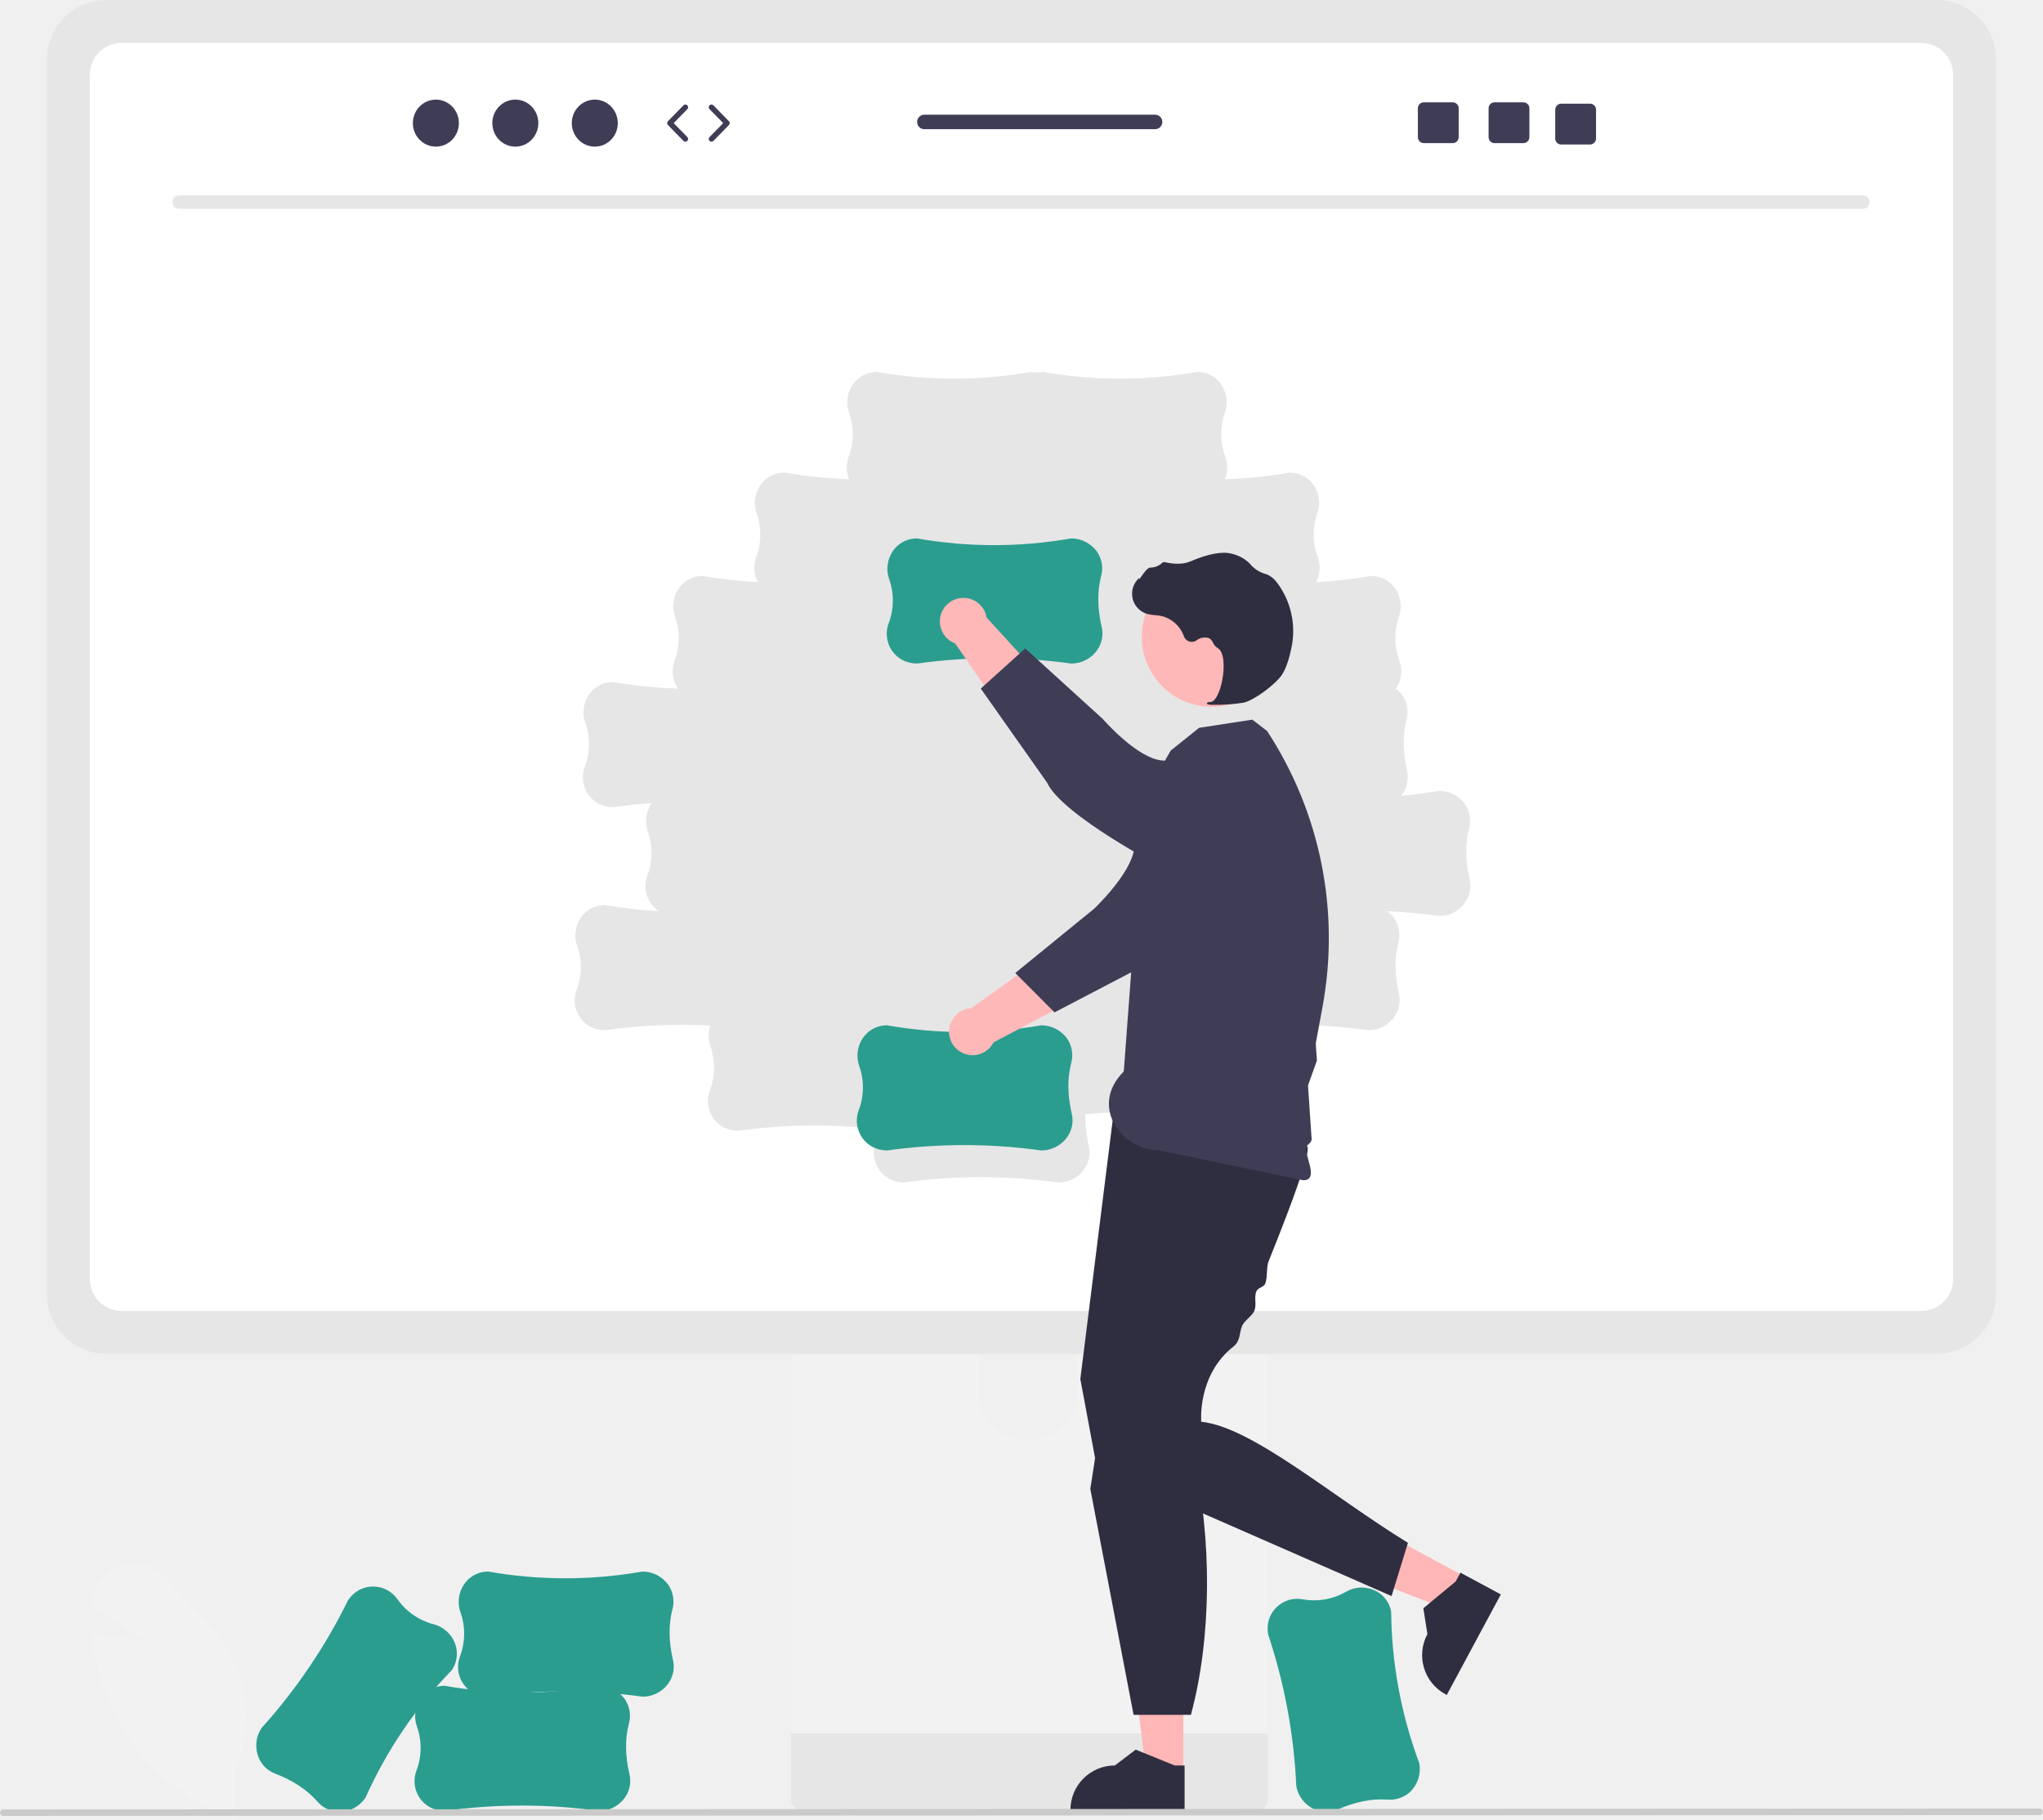
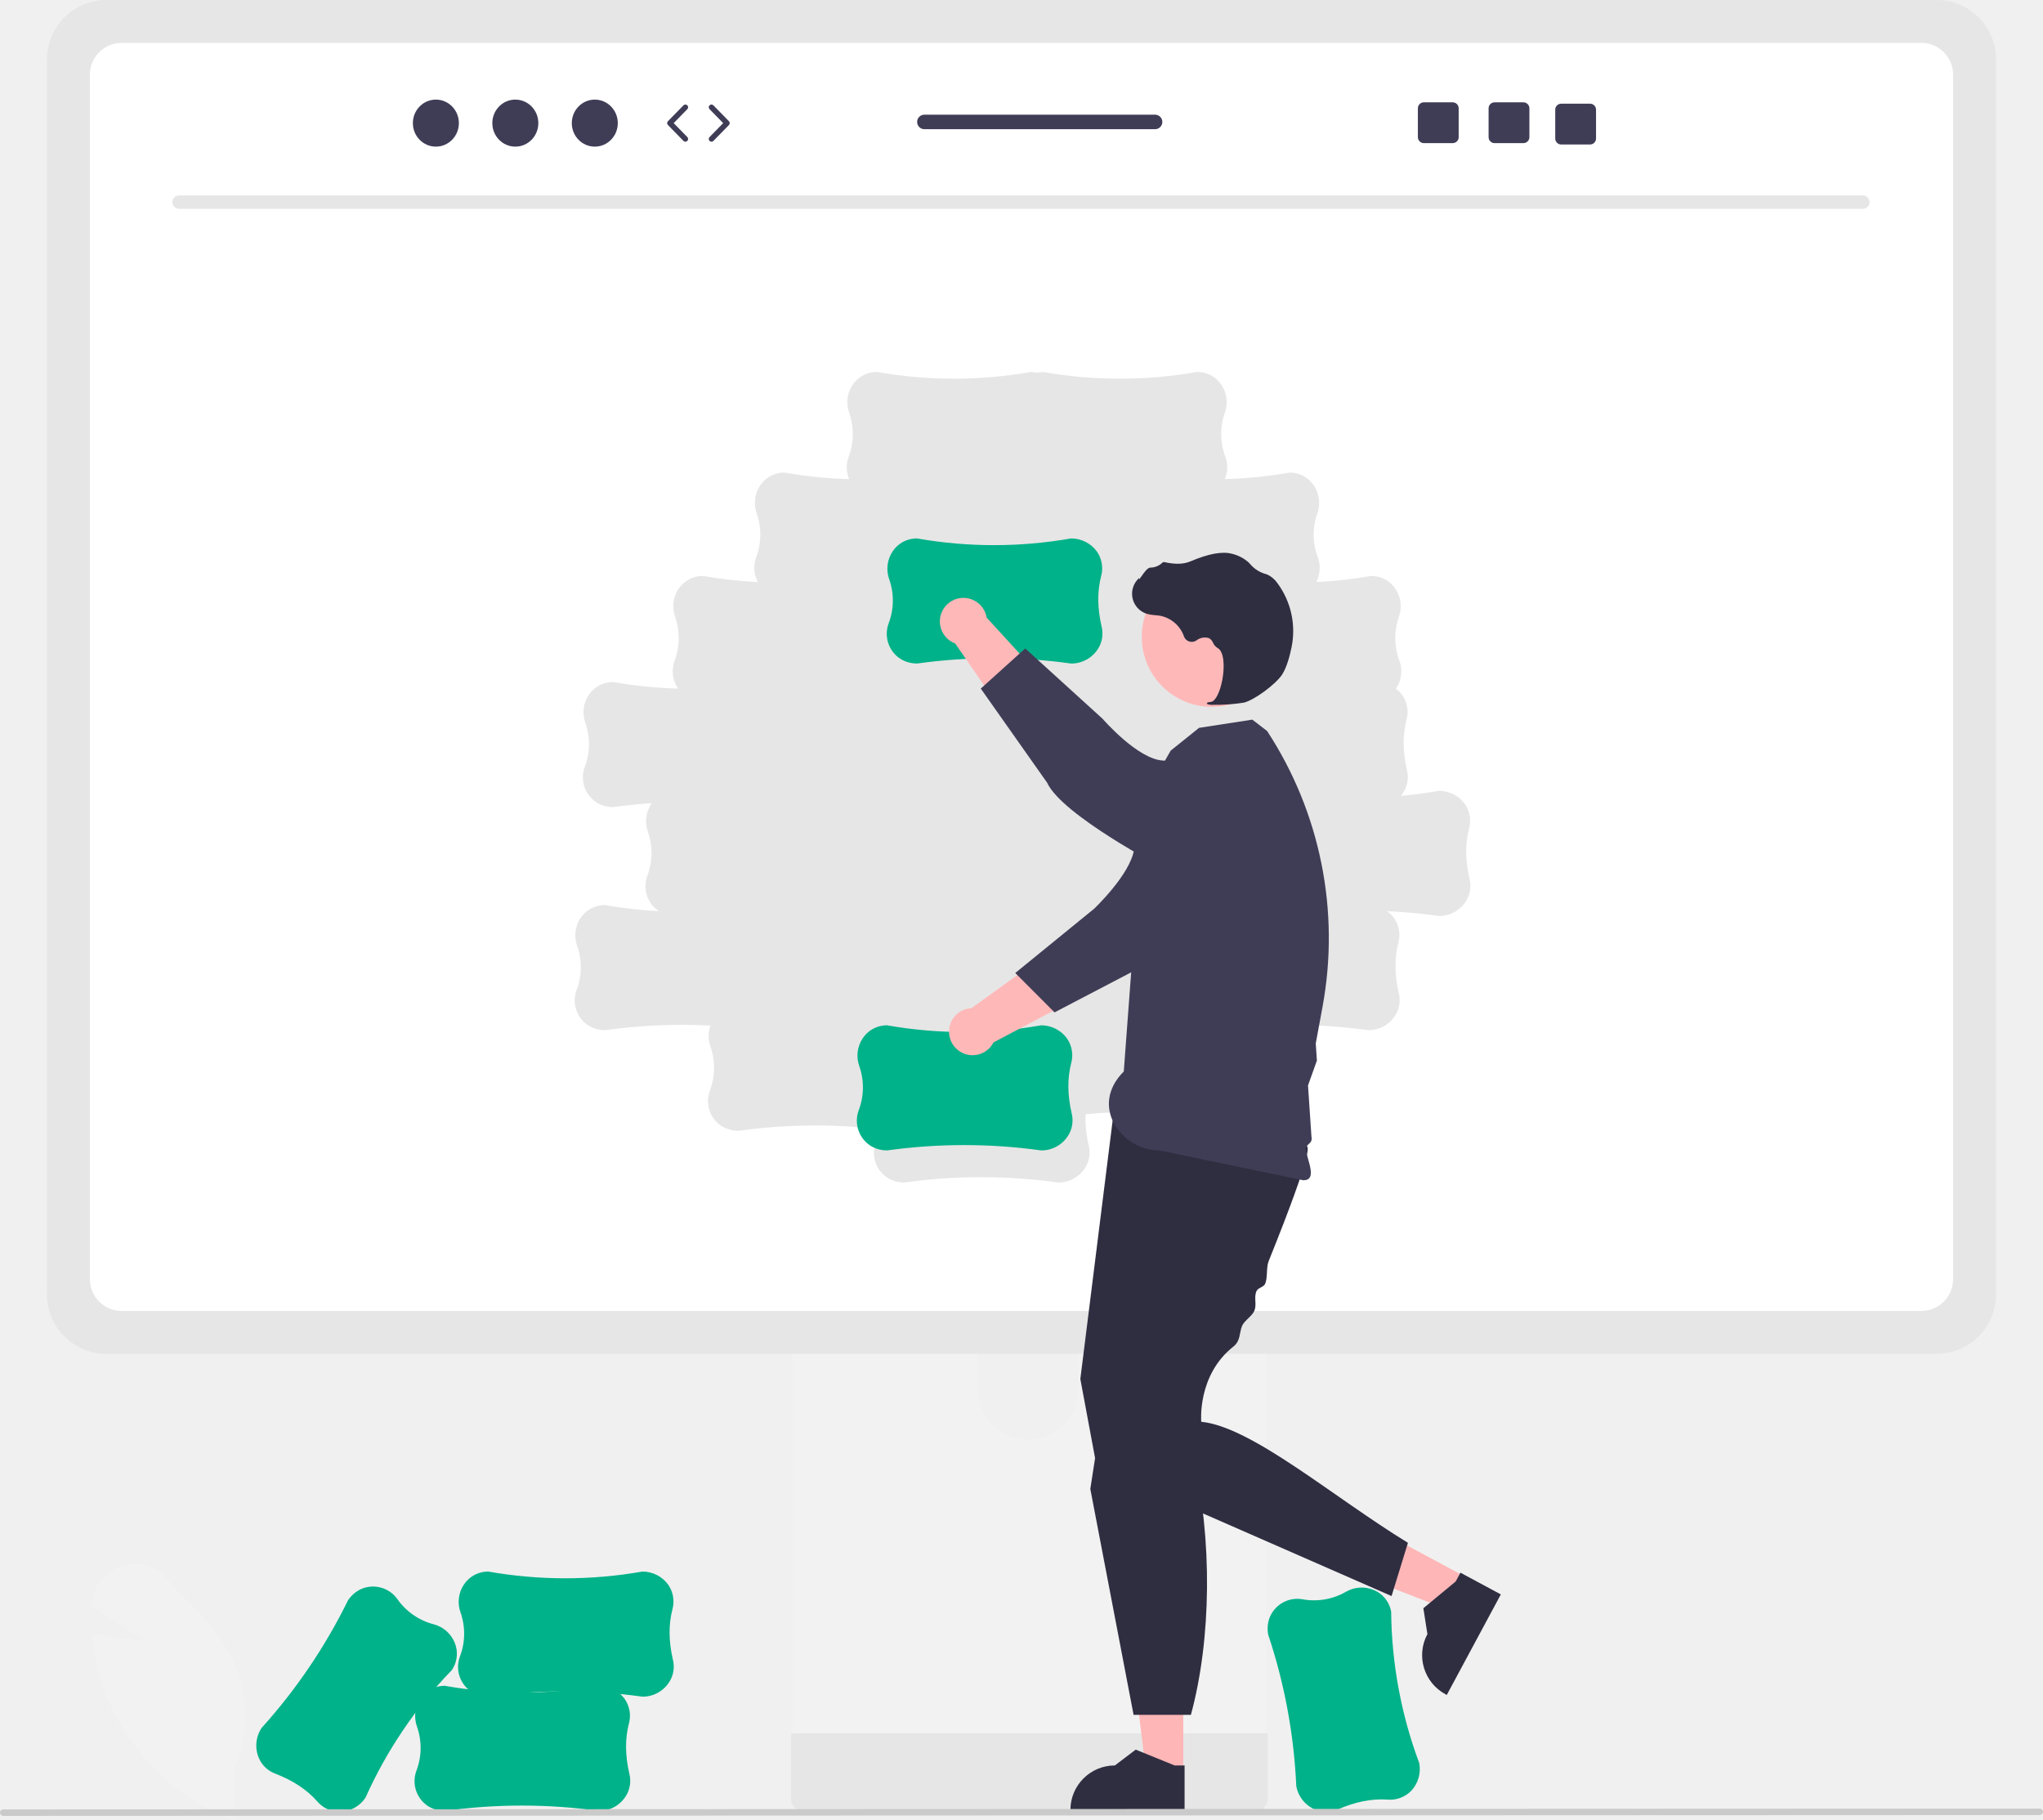
<svg xmlns="http://www.w3.org/2000/svg" width="751.119" height="669.03" viewBox="0 0 751.119 669.03">
  <path d="M86.152,669.03l-.654-.243c-22.143-8.352-39.491-26.021-47.436-48.313-2.153-6.195-3.516-12.637-4.059-19.173l-.053-.624,.616,.11c7.354,1.32,15.073,2.049,18.513,2.334l-19.296-12.769,.035-.663c.3-6.234,4.363-11.657,10.261-13.698,5.954-2.199,12.647-.554,16.904,4.154,1.918,2.082,3.947,4.178,5.908,6.205,6.74,6.965,13.709,14.168,18.116,22.671,6.627,13.101,6.987,28.494,.979,41.891l.168,18.118Z" fill="#f2f2f2" />
-   <path d="M476.589,656.657l-.008-.069c-.853-18.939-4.328-37.668-10.326-55.652l-.006-.03c-.35-1.847-.248-3.751,.296-5.55,1.675-5.157,6.87-8.314,12.219-7.426,5.525,1.038,11.24,.062,16.108-2.75,3.092-1.793,6.843-2.042,10.144-.671,3.113,1.269,5.441,3.936,6.278,7.191,.065,.256,.123,.515,.172,.778,.176,19.028,3.671,37.879,10.328,55.705l.004,.023c.696,3.681-.415,7.473-2.988,10.196-2.274,2.308-5.461,3.479-8.689,3.192-5.794-.395-11.754,.78-18.218,3.595-2.258,1.005-4.797,1.183-7.174,.504-4.203-1.232-7.352-4.727-8.141-9.035Z" fill="#2a9d8f" />
+   <path d="M476.589,656.657l-.008-.069c-.853-18.939-4.328-37.668-10.326-55.652l-.006-.03c-.35-1.847-.248-3.751,.296-5.55,1.675-5.157,6.87-8.314,12.219-7.426,5.525,1.038,11.24,.062,16.108-2.75,3.092-1.793,6.843-2.042,10.144-.671,3.113,1.269,5.441,3.936,6.278,7.191,.065,.256,.123,.515,.172,.778,.176,19.028,3.671,37.879,10.328,55.705l.004,.023c.696,3.681-.415,7.473-2.988,10.196-2.274,2.308-5.461,3.479-8.689,3.192-5.794-.395-11.754,.78-18.218,3.595-2.258,1.005-4.797,1.183-7.174,.504-4.203-1.232-7.352-4.727-8.141-9.035Z" fill="#00b289" />
  <path d="M291.366,396.5v248.7h174.231v-248.7c.006-3.672-2.384-6.918-5.893-8.002-.805-.266-1.649-.397-2.498-.388h-157.426c-4.638-.009-8.405,3.744-8.414,8.382v.008Zm67.995,85.454c.095-10.272,8.498-18.523,18.77-18.428,10.139,.093,18.335,8.289,18.428,18.428v28.857c-.049,10.272-8.415,18.56-18.687,18.511-10.203-.048-18.463-8.308-18.511-18.511v-28.857Z" fill="#f2f2f2" />
  <path d="M290.833,637.246v23.983c.008,2.585,2.095,4.683,4.68,4.704h165.938c2.589-.013,4.681-2.115,4.68-4.704v-23.983h-175.298Z" fill="#e6e6e6" />
  <path d="M17.277,21.8V475.892c.01,12.049,9.775,21.815,21.824,21.824H712.018c12.049-.009,21.815-9.775,21.824-21.824V21.8c-.029-12.037-9.787-21.785-21.824-21.8H39.101c-12.037,.015-21.796,9.763-21.824,21.8Z" fill="#e6e6e6" />
  <path d="M706.404,15.762H44.715c-6.445,.014-11.663,5.243-11.664,11.688V470.29c.011,6.437,5.227,11.653,11.664,11.664H706.404c6.437-.011,11.653-5.227,11.664-11.664V27.45c-.001-6.445-5.218-11.674-11.664-11.688Zm-166.914,314.618c-1.978,3.907-5.989,6.366-10.368,6.356l-.069-.005c-6.343-.884-12.71-1.466-19.1-1.748,.992,.711,1.865,1.574,2.587,2.558,1.855,2.657,2.425,6.004,1.554,9.125-1.445,5.625-1.377,11.699,.211,18.568,.576,2.403,.288,4.933-.813,7.145-1.978,3.907-5.989,6.366-10.368,6.356l-.069-.005c-15.149-2.11-30.486-2.519-45.725-1.218-.06,.384-.136,.769-.235,1.154-1.445,5.625-1.377,11.699,.211,18.568,.576,2.403,.288,4.933-.813,7.145-1.978,3.907-5.989,6.366-10.368,6.356l-.069-.005c-15.558-2.166-31.313-2.537-46.955-1.106-.119,3.906,.287,7.811,1.206,11.61,.576,2.403,.288,4.933-.813,7.145-1.978,3.907-5.989,6.366-10.368,6.356l-.069-.005c-18.776-2.616-37.825-2.616-56.602,0h-.03c-1.88,.007-3.734-.44-5.403-1.304-4.765-2.588-6.921-8.271-5.072-13.368,.567-1.605,.989-3.257,1.26-4.938-17.208-1.983-34.597-1.779-51.754,.609h-.03c-1.88,.007-3.734-.44-5.403-1.304-4.765-2.588-6.921-8.271-5.072-13.368,2.029-5.243,2.112-11.04,.234-16.339-.885-2.485-.885-5.199-.001-7.684-12.934-.659-25.901-.091-38.728,1.695h-.03c-1.88,.007-3.734-.44-5.403-1.304-4.765-2.588-6.921-8.271-5.072-13.368,2.029-5.243,2.112-11.04,.234-16.339-1.199-3.367-.759-7.101,1.19-10.096,1.815-2.829,4.862-4.632,8.216-4.861,.264-.018,.528-.027,.796-.027,6.572,1.149,13.207,1.898,19.869,2.245-4.25-2.793-6.031-8.137-4.306-12.921,2.029-5.243,2.112-11.04,.234-16.339-1.199-3.367-.759-7.101,1.19-10.096,.084-.129,.183-.244,.271-.368-4.741,.327-9.471,.819-14.19,1.476h-.03c-1.88,.007-3.734-.44-5.403-1.304-4.765-2.588-6.921-8.271-5.072-13.368,2.029-5.243,2.112-11.04,.234-16.339-1.199-3.367-.759-7.101,1.19-10.096,1.815-2.829,4.862-4.632,8.216-4.861,.264-.018,.528-.027,.796-.027,7.902,1.383,15.895,2.188,23.914,2.407-2.046-2.949-2.548-6.701-1.35-10.084,2.029-5.243,2.112-11.04,.234-16.339-1.199-3.367-.759-7.101,1.19-10.096,1.815-2.829,4.862-4.632,8.216-4.861,.264-.018,.528-.027,.796-.027,6.687,1.169,13.44,1.925,20.22,2.264-1.457-2.758-1.695-5.999-.656-8.94,2.029-5.243,2.112-11.04,.234-16.339-1.199-3.367-.759-7.101,1.19-10.096,1.815-2.829,4.862-4.632,8.216-4.861,.264-.018,.528-.027,.796-.027,7.869,1.377,15.827,2.181,23.812,2.404-1.087-2.568-1.176-5.45-.248-8.081,2.029-5.243,2.112-11.04,.234-16.339-1.199-3.367-.759-7.101,1.19-10.096,1.815-2.829,4.862-4.632,8.216-4.861,.264-.018,.528-.027,.796-.027,18.741,3.299,37.913,3.301,56.654,.007h.023c1.446,.298,2.938,.298,4.385,0h.023c18.741,3.294,37.914,3.291,56.654-.007,.268,0,.532,.009,.796,.027,3.353,.229,6.401,2.032,8.216,4.861,1.95,2.996,2.39,6.729,1.19,10.096-1.878,5.299-1.794,11.096,.234,16.339,.927,2.63,.839,5.512-.248,8.081,7.985-.223,15.943-1.027,23.812-2.404,.268,0,.532,.009,.796,.027,3.353,.229,6.401,2.032,8.216,4.861,1.95,2.996,2.39,6.729,1.19,10.096-1.878,5.299-1.794,11.096,.234,16.339,1.038,2.941,.8,6.182-.656,8.94,6.78-.338,13.533-1.094,20.22-2.264,.268,0,.532,.009,.796,.027,3.353,.229,6.401,2.032,8.216,4.861,1.95,2.996,2.39,6.729,1.19,10.096-1.878,5.299-1.794,11.096,.234,16.339,1.201,3.391,.693,7.154-1.365,10.106,.893,.674,1.683,1.475,2.345,2.376,1.855,2.657,2.425,6.004,1.554,9.125-1.445,5.625-1.377,11.699,.211,18.568,.576,2.403,.288,4.933-.813,7.145-.403,.788-.894,1.527-1.463,2.204,4.681-.411,9.351-1.025,14.008-1.841h.023c3.746-.013,7.272,1.771,9.479,4.798,1.855,2.657,2.425,6.004,1.554,9.125-1.445,5.625-1.377,11.699,.211,18.568,.576,2.403,.288,4.933-.813,7.145Z" fill="#fff" />
  <path d="M684.942,76.765H65.802c-1.36-.03-2.438-1.157-2.408-2.516,.029-1.318,1.09-2.379,2.408-2.408H684.942c1.36,.03,2.438,1.157,2.408,2.516-.029,1.318-1.09,2.379-2.408,2.408Z" fill="#e6e6e6" />
-   <path d="M382.852,422.94l-.069-.005c-18.776-2.616-37.825-2.616-56.602,0h-.03c-1.88,.007-3.734-.44-5.403-1.304-4.765-2.588-6.921-8.271-5.072-13.368,2.029-5.243,2.112-11.04,.234-16.339-1.199-3.367-.759-7.101,1.19-10.096,1.815-2.829,4.862-4.632,8.216-4.861,.264-.018,.528-.027,.796-.027,18.741,3.299,37.913,3.301,56.654,.007h.023c3.746-.013,7.272,1.771,9.479,4.798,1.855,2.657,2.425,6.004,1.554,9.125-1.445,5.625-1.377,11.699,.211,18.568,.576,2.403,.288,4.933-.813,7.145-1.978,3.907-5.989,6.366-10.368,6.356Z" fill="#2a9d8f" />
+   <path d="M382.852,422.94l-.069-.005c-18.776-2.616-37.825-2.616-56.602,0h-.03c-1.88,.007-3.734-.44-5.403-1.304-4.765-2.588-6.921-8.271-5.072-13.368,2.029-5.243,2.112-11.04,.234-16.339-1.199-3.367-.759-7.101,1.19-10.096,1.815-2.829,4.862-4.632,8.216-4.861,.264-.018,.528-.027,.796-.027,18.741,3.299,37.913,3.301,56.654,.007h.023c3.746-.013,7.272,1.771,9.479,4.798,1.855,2.657,2.425,6.004,1.554,9.125-1.445,5.625-1.377,11.699,.211,18.568,.576,2.403,.288,4.933-.813,7.145-1.978,3.907-5.989,6.366-10.368,6.356Z" fill="#00b289" />
  <path d="M440.595,324.893l-15.106-12.5c-11.328,5.937-28.564,29.642-28.564,29.642l-39.764,28.599c-4.775,.227-8.462,4.283-8.235,9.058s4.283,8.462,9.058,8.235c3.099-.148,5.882-1.942,7.295-4.705l54.028-28.55,21.288-29.779Z" fill="#ffb8b8" />
  <path d="M466.08,277.317h0c8.719,7.384,9.801,20.437,2.417,29.156-.827,.977-1.744,1.875-2.737,2.683l-9.606,7.809s-23.961,34.493-36.433,38.495l-32.019,16.728-14.438-14.475,29.019-23.649s13.347-12.624,14.683-21.866c.818-5.66,10.397-21.076,19.998-32.511,7.369-8.693,20.389-9.766,29.082-2.397l.033,.028Z" fill="#3f3d56" />
  <polygon points="435.037 651.672 421.39 651.671 414.898 599.031 435.04 599.032 435.037 651.672" fill="#ffb6b6" />
  <path d="M435.517,665.908l-41.967-.002v-.531c.001-9.021,7.314-16.334,16.335-16.334h.001l7.666-5.816,14.303,5.817,3.663,0-.001,16.866Z" fill="#2f2e41" />
  <polygon points="539.021 579.842 532.558 591.861 483.12 572.653 492.659 554.913 539.021 579.842" fill="#ffb6b6" />
  <path d="M551.788,586.16l-19.874,36.963-.467-.251c-7.945-4.272-10.923-14.176-6.652-22.122l0-.001-1.492-9.506,11.896-9.843,1.735-3.227,14.855,7.987Z" fill="#2f2e41" />
  <path d="M409.235,410.61l-12.045,96.36,6.022,32.306,108.405,47.492,6.022-19.573c-27.71-16.956-57.331-42.617-75.995-44.503,0,0-1.548-17.1,11.823-27.654,2.698-2.129,2.107-5.01,3.198-7.621,.75-1.796,3.735-3.666,4.499-5.508,.991-2.387-.235-4.759,.761-7.185,.56-1.364,2.683-1.45,3.239-2.815,.949-2.329,.328-5.934,1.253-8.235,1.977-4.916,3.877-9.723,5.612-14.23,5.401-14.028,9.202-25.142,8.722-27.542-1.506-7.528-71.517-11.292-71.517-11.292Z" fill="#2f2e41" />
  <path d="M407.16,506.691l-6.301,40.693,15.904,83.046h21.079c7.573-27.904,7.963-64.578,.753-95.607l-31.434-28.133Z" fill="#2f2e41" />
  <path d="M420.703,292.878l9.717-16.932,10.433-8.37,19.573-3.011,5.438,4.181h0c19.57,29.91,26.868,66.209,20.378,101.358l-1.528,8.274-.97,5.252,.42,6.278-3.266,9.139,.449,6.692,.24,3.574,.241,3.587,.336,5.007c.602,2.858-2.429,2.481-2,5,.753,4.424,4.128,10.979-1,11l-53-11c-13.464,.055-26-16-13-29l7.538-101.03Z" fill="#3f3d56" />
  <circle cx="445.511" cy="234.112" r="25.737" fill="#ffb8b8" />
  <path d="M445.947,259.117c3.766,.059,7.53-.204,11.251-.786,3.688-.75,11.939-6.796,14.239-10.435h0c1.709-2.703,2.802-6.925,3.418-9.99,1.677-8.203-.202-16.732-5.171-23.47-.944-1.394-2.248-2.506-3.773-3.22-.135-.053-.274-.1-.415-.14-2.222-.585-4.218-1.82-5.733-3.547-.294-.349-.612-.677-.953-.981-1.712-1.445-3.741-2.464-5.923-2.974-3.521-.942-8.616-.007-15.144,2.783-3.28,1.402-6.866,.894-9.625,.296-.315-.061-.638,.05-.85,.291-1.174,1.102-2.721,1.719-4.332,1.727-.986,.043-2.021,1.409-3.272,3.19-.284,.404-.615,.876-.854,1.163l-.032-.551-.558,.615c-2.87,3.163-2.632,8.054,.531,10.924,.85,.771,1.861,1.344,2.96,1.676,.992,.264,2.008,.426,3.033,.483,.621,.056,1.263,.114,1.878,.22,4.018,.823,7.308,3.696,8.665,7.567,.568,1.585,2.314,2.41,3.9,1.841,.249-.089,.485-.211,.703-.361,1.301-1.013,3.016-1.326,4.591-.836,.671,.373,1.192,.965,1.478,1.677,.347,.793,.923,1.465,1.654,1.93,2.499,1.289,2.672,6.997,1.774,11.756-.865,4.587-2.576,7.905-4.159,8.069-1.219,.126-1.359,.213-1.447,.428l-.079,.193,.137,.181c.673,.244,1.391,.34,2.105,.281Z" fill="#2f2e41" />
-   <path d="M393.852,243.94l-.069-.005c-18.776-2.616-37.825-2.616-56.602,0h-.03c-1.88,.007-3.734-.44-5.403-1.304-4.765-2.588-6.921-8.271-5.072-13.368,2.029-5.243,2.112-11.04,.234-16.339-1.199-3.367-.759-7.101,1.19-10.096,1.815-2.829,4.862-4.632,8.216-4.861,.264-.018,.528-.027,.796-.027,18.741,3.299,37.913,3.301,56.654,.007h.023c3.746-.013,7.272,1.771,9.479,4.798,1.855,2.657,2.425,6.004,1.554,9.125-1.445,5.625-1.377,11.699,.211,18.568,.576,2.403,.288,4.933-.813,7.145-1.978,3.907-5.989,6.366-10.368,6.356Z" fill="#2a9d8f" />
+   <path d="M393.852,243.94l-.069-.005c-18.776-2.616-37.825-2.616-56.602,0h-.03c-1.88,.007-3.734-.44-5.403-1.304-4.765-2.588-6.921-8.271-5.072-13.368,2.029-5.243,2.112-11.04,.234-16.339-1.199-3.367-.759-7.101,1.19-10.096,1.815-2.829,4.862-4.632,8.216-4.861,.264-.018,.528-.027,.796-.027,18.741,3.299,37.913,3.301,56.654,.007h.023c3.746-.013,7.272,1.771,9.479,4.798,1.855,2.657,2.425,6.004,1.554,9.125-1.445,5.625-1.377,11.699,.211,18.568,.576,2.403,.288,4.933-.813,7.145-1.978,3.907-5.989,6.366-10.368,6.356Z" fill="#00b289" />
  <path d="M417.919,304.556l10.65-16.463c-7.22-10.556-32.777-24.905-32.777-24.905l-33.05-36.149c-.784-4.716-5.243-7.904-9.959-7.12-4.716,.784-7.904,5.243-7.12,9.959,.509,3.061,2.616,5.615,5.525,6.695l34.668,50.321,32.062,17.662Z" fill="#ffb8b8" />
  <path d="M468.148,324.307h0c-6.314,9.522-19.152,12.122-28.673,5.807-1.067-.708-2.066-1.513-2.984-2.405l-8.878-8.628s-37.215-19.432-42.647-31.351l-24.384-34.587,16.35-14.749,28.419,25.834s13.084,15.13,22.418,15.377c5.716,.151,22.147,7.863,34.625,16.062,9.494,6.303,12.082,19.108,5.779,28.603l-.024,.036Z" fill="#3f3d56" />
-   <path d="M220.238,665.759l-.069-.005c-18.776-2.616-37.825-2.616-56.602,0h-.03c-1.88,.007-3.734-.44-5.403-1.304-4.765-2.588-6.921-8.271-5.072-13.368,2.029-5.243,2.112-11.04,.234-16.339-1.199-3.367-.759-7.101,1.19-10.096,1.815-2.829,4.862-4.632,8.216-4.861,.264-.018,.528-.027,.796-.027,18.741,3.299,37.913,3.301,56.654,.007h.023c3.746-.013,7.272,1.771,9.479,4.798,1.855,2.657,2.425,6.004,1.554,9.125-1.445,5.625-1.377,11.699,.211,18.568,.576,2.403,.288,4.933-.813,7.145-1.978,3.907-5.989,6.366-10.368,6.356Z" fill="#2a9d8f" />
-   <path d="M236.238,623.759l-.069-.005c-18.776-2.616-37.825-2.616-56.602,0h-.03c-1.88,.007-3.734-.44-5.403-1.304-4.765-2.588-6.921-8.271-5.072-13.368,2.029-5.243,2.112-11.04,.234-16.339-1.199-3.367-.759-7.101,1.19-10.096,1.815-2.829,4.862-4.632,8.216-4.861,.264-.018,.528-.027,.796-.027,18.741,3.299,37.913,3.301,56.654,.007h.023c3.746-.013,7.272,1.771,9.479,4.798,1.855,2.657,2.425,6.004,1.554,9.125-1.445,5.625-1.377,11.699,.211,18.568,.576,2.403,.288,4.933-.813,7.145-1.978,3.907-5.989,6.366-10.368,6.356Z" fill="#2a9d8f" />
-   <path d="M96.225,635.208l.043-.055c12.688-14.086,23.361-29.864,31.715-46.882l.017-.025c1.047-1.561,2.457-2.846,4.107-3.745,4.813-2.497,10.729-1.098,13.915,3.289,3.206,4.618,7.961,7.935,13.402,9.349,3.461,.893,6.307,3.35,7.695,6.643,1.326,3.089,1.112,6.623-.577,9.529-.133,.228-.274,.453-.424,.674-13.233,13.674-23.978,29.553-31.751,46.921l-.013,.019c-2.088,3.11-5.542,5.031-9.285,5.163-3.24,.047-6.332-1.356-8.429-3.826-3.849-4.349-8.918-7.696-15.498-10.23-2.313-.87-4.247-2.525-5.462-4.677-2.128-3.827-1.917-8.528,.545-12.149Z" fill="#2a9d8f" />
+   <path d="M220.238,665.759l-.069-.005c-18.776-2.616-37.825-2.616-56.602,0h-.03c-1.88,.007-3.734-.44-5.403-1.304-4.765-2.588-6.921-8.271-5.072-13.368,2.029-5.243,2.112-11.04,.234-16.339-1.199-3.367-.759-7.101,1.19-10.096,1.815-2.829,4.862-4.632,8.216-4.861,.264-.018,.528-.027,.796-.027,18.741,3.299,37.913,3.301,56.654,.007h.023c3.746-.013,7.272,1.771,9.479,4.798,1.855,2.657,2.425,6.004,1.554,9.125-1.445,5.625-1.377,11.699,.211,18.568,.576,2.403,.288,4.933-.813,7.145-1.978,3.907-5.989,6.366-10.368,6.356Z" fill="#00b289" />
+   <path d="M236.238,623.759l-.069-.005c-18.776-2.616-37.825-2.616-56.602,0h-.03c-1.88,.007-3.734-.44-5.403-1.304-4.765-2.588-6.921-8.271-5.072-13.368,2.029-5.243,2.112-11.04,.234-16.339-1.199-3.367-.759-7.101,1.19-10.096,1.815-2.829,4.862-4.632,8.216-4.861,.264-.018,.528-.027,.796-.027,18.741,3.299,37.913,3.301,56.654,.007h.023c3.746-.013,7.272,1.771,9.479,4.798,1.855,2.657,2.425,6.004,1.554,9.125-1.445,5.625-1.377,11.699,.211,18.568,.576,2.403,.288,4.933-.813,7.145-1.978,3.907-5.989,6.366-10.368,6.356Z" fill="#00b289" />
+   <path d="M96.225,635.208l.043-.055c12.688-14.086,23.361-29.864,31.715-46.882l.017-.025c1.047-1.561,2.457-2.846,4.107-3.745,4.813-2.497,10.729-1.098,13.915,3.289,3.206,4.618,7.961,7.935,13.402,9.349,3.461,.893,6.307,3.35,7.695,6.643,1.326,3.089,1.112,6.623-.577,9.529-.133,.228-.274,.453-.424,.674-13.233,13.674-23.978,29.553-31.751,46.921l-.013,.019c-2.088,3.11-5.542,5.031-9.285,5.163-3.24,.047-6.332-1.356-8.429-3.826-3.849-4.349-8.918-7.696-15.498-10.23-2.313-.87-4.247-2.525-5.462-4.677-2.128-3.827-1.917-8.528,.545-12.149Z" fill="#00b289" />
  <path d="M749.934,667.284l-748.75,.307c-.658-.003-1.188-.539-1.184-1.197,.003-.653,.532-1.181,1.184-1.184l748.75-.307c.658,.003,1.188,.539,1.184,1.197-.003,.653-.532,1.181-1.184,1.184Z" fill="#cacaca" />
  <g>
    <ellipse cx="160.251" cy="45.263" rx="8.457" ry="8.645" fill="#3f3d56" />
    <ellipse cx="189.465" cy="45.263" rx="8.457" ry="8.645" fill="#3f3d56" />
    <ellipse cx="218.679" cy="45.263" rx="8.457" ry="8.645" fill="#3f3d56" />
    <path d="M251.99,52.096c-.26,0-.519-.101-.715-.301l-5.706-5.833c-.38-.389-.38-1.01,0-1.398l5.706-5.833c.387-.395,1.021-.401,1.414-.016,.395,.386,.402,1.02,.016,1.414l-5.022,5.133,5.022,5.134c.386,.395,.379,1.028-.016,1.414-.194,.19-.447,.285-.699,.285Z" fill="#3f3d56" />
    <path d="M261.579,52.096c-.252,0-.505-.095-.699-.285-.395-.386-.402-1.019-.016-1.414l5.021-5.134-5.021-5.133c-.386-.395-.379-1.028,.016-1.414,.394-.387,1.028-.379,1.414,.016l5.706,5.833c.38,.389,.38,1.01,0,1.398l-5.706,5.833c-.196,.2-.455,.301-.715,.301Z" fill="#3f3d56" />
    <path d="M560.089,37.619h-10.61c-1.21,0-2.19,.98-2.19,2.19v10.62c0,1.21,.98,2.19,2.19,2.19h10.61c1.21,0,2.2-.98,2.2-2.19v-10.62c0-1.21-.99-2.19-2.2-2.19Z" fill="#3f3d56" />
    <path d="M534.089,37.619h-10.61c-1.21,0-2.19,.98-2.19,2.19v10.62c0,1.21,.98,2.19,2.19,2.19h10.61c1.21,0,2.2-.98,2.2-2.19v-10.62c0-1.21-.99-2.19-2.2-2.19Z" fill="#3f3d56" />
    <path d="M584.589,38.119h-10.61c-1.21,0-2.19,.98-2.19,2.19v10.62c0,1.21,.98,2.19,2.19,2.19h10.61c1.21,0,2.2-.98,2.2-2.19v-10.62c0-1.21-.99-2.19-2.2-2.19Z" fill="#3f3d56" />
    <path d="M424.667,42.159h-84.81c-1.48,0-2.67,1.2-2.67,2.67s1.19,2.67,2.67,2.67h84.81c1.47,0,2.67-1.2,2.67-2.67s-1.2-2.67-2.67-2.67Z" fill="#3f3d56" />
  </g>
</svg>
